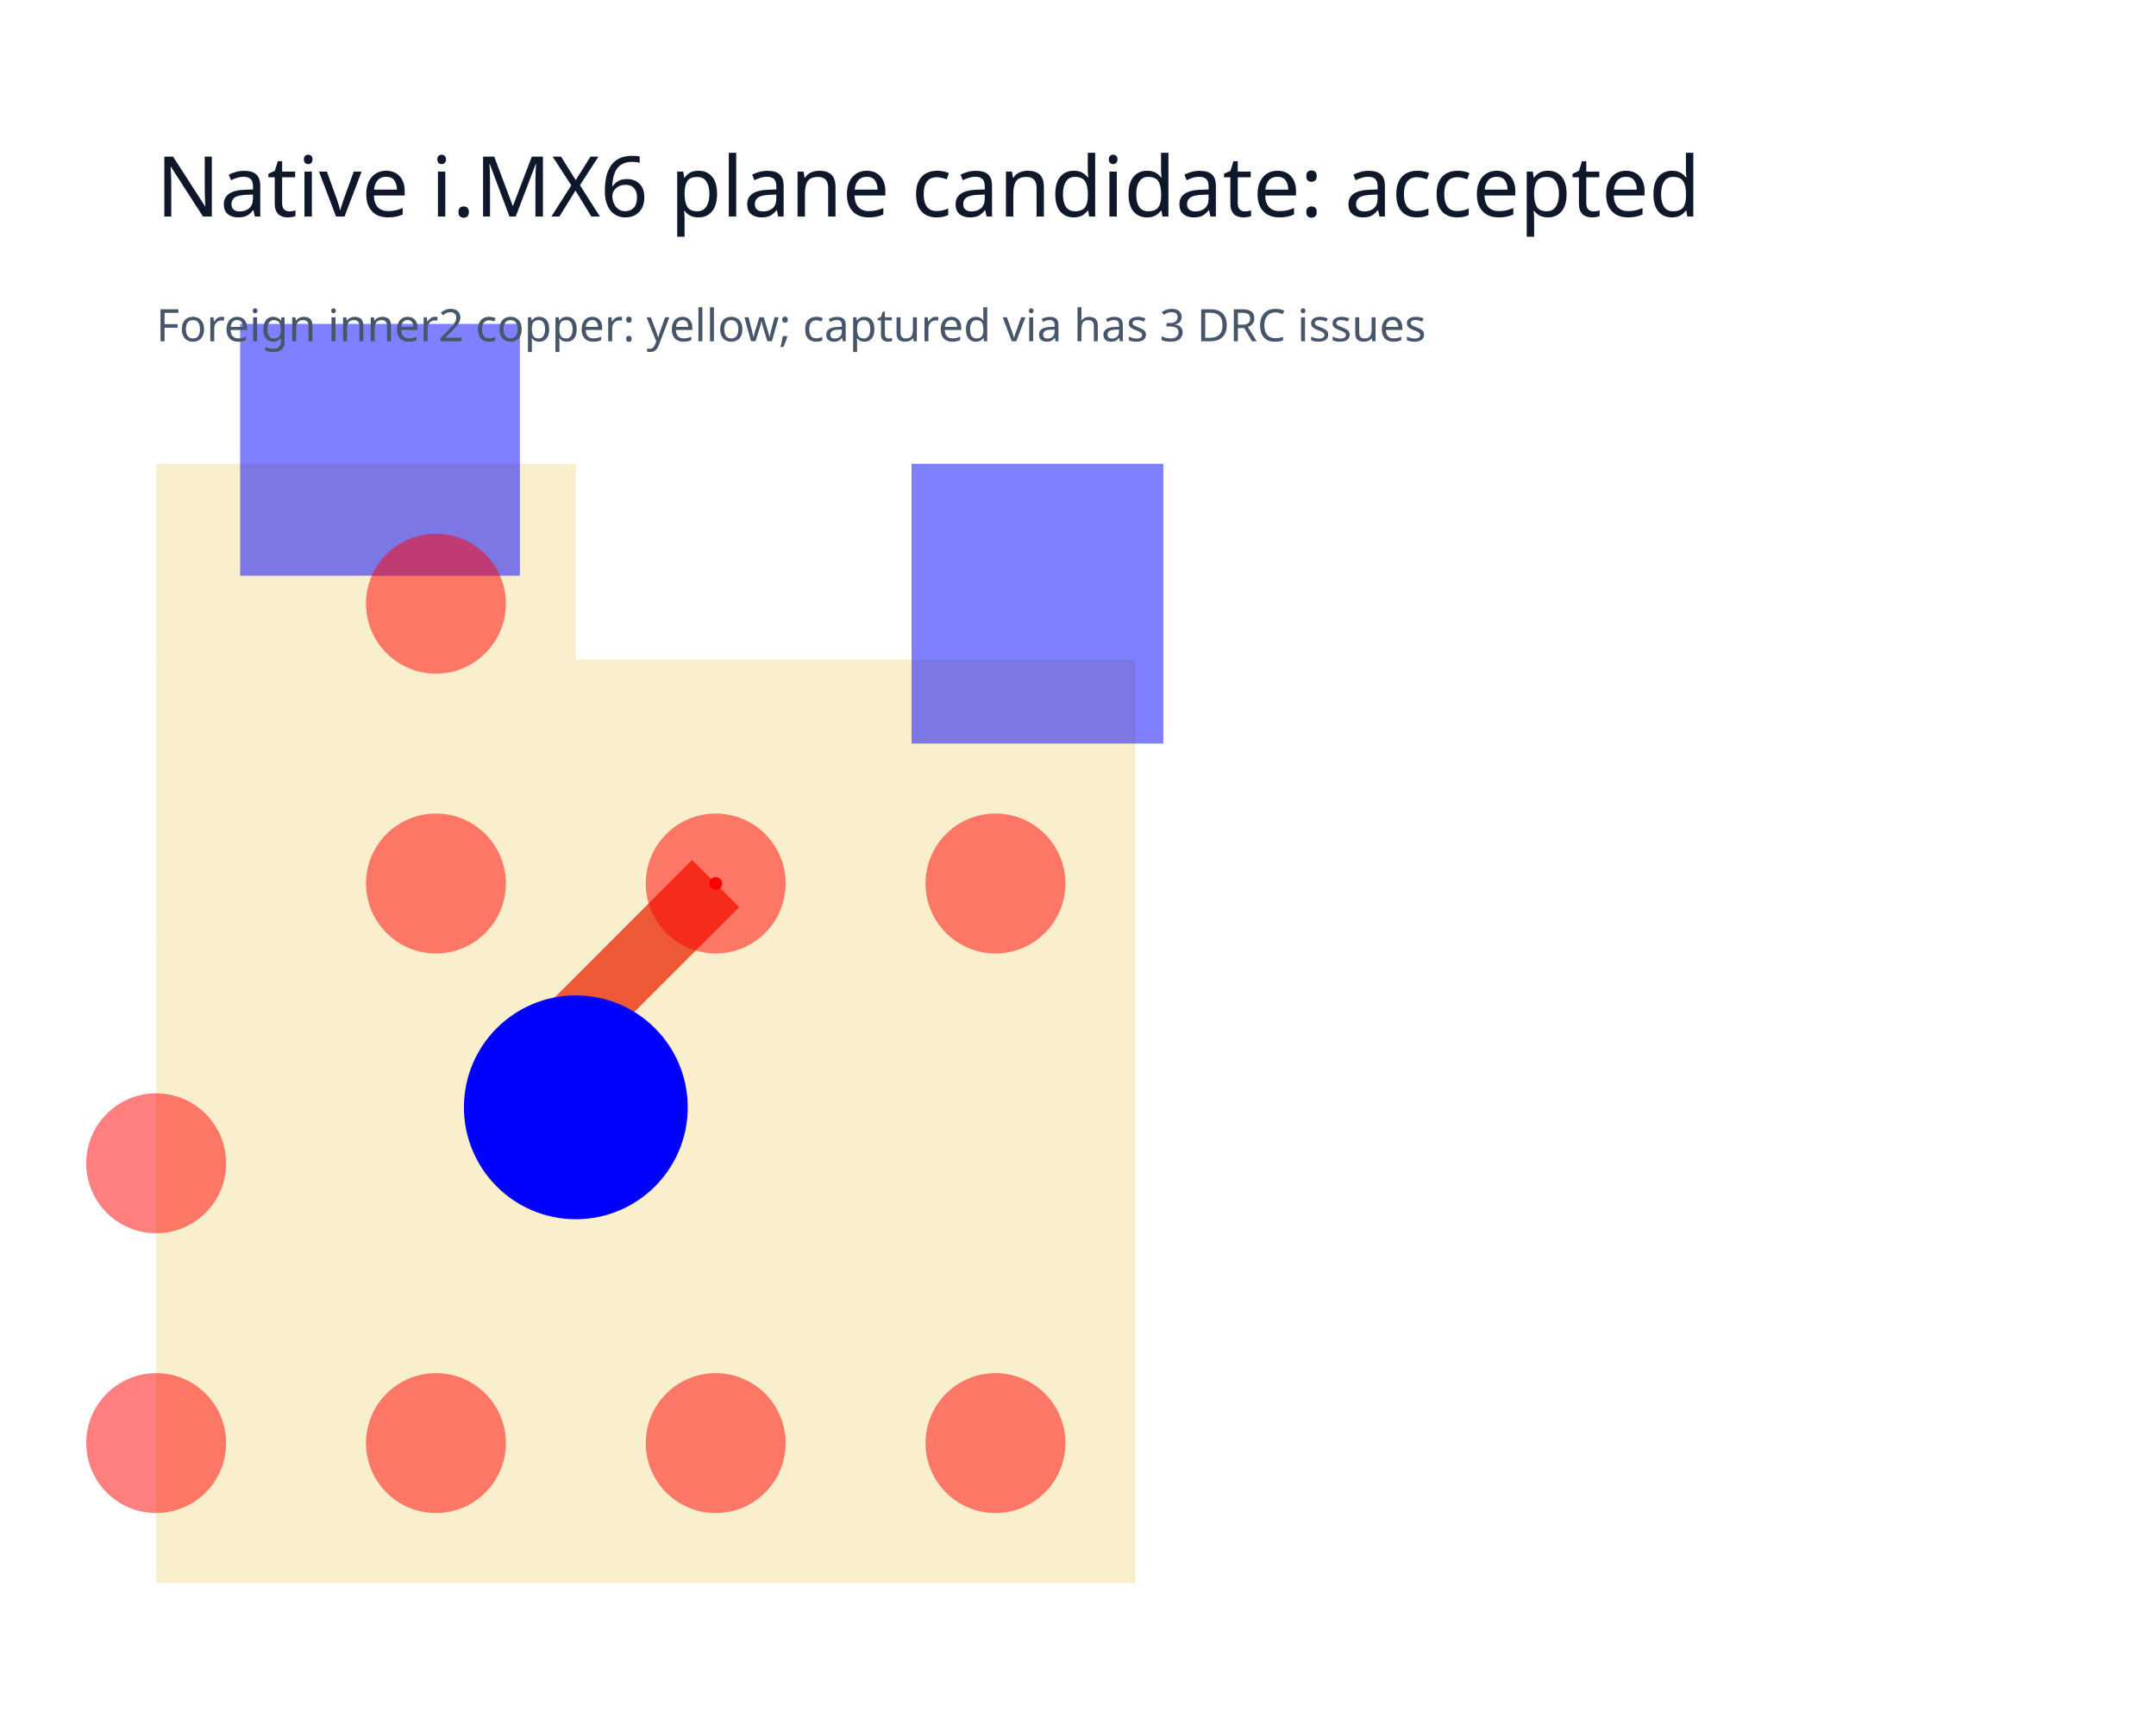
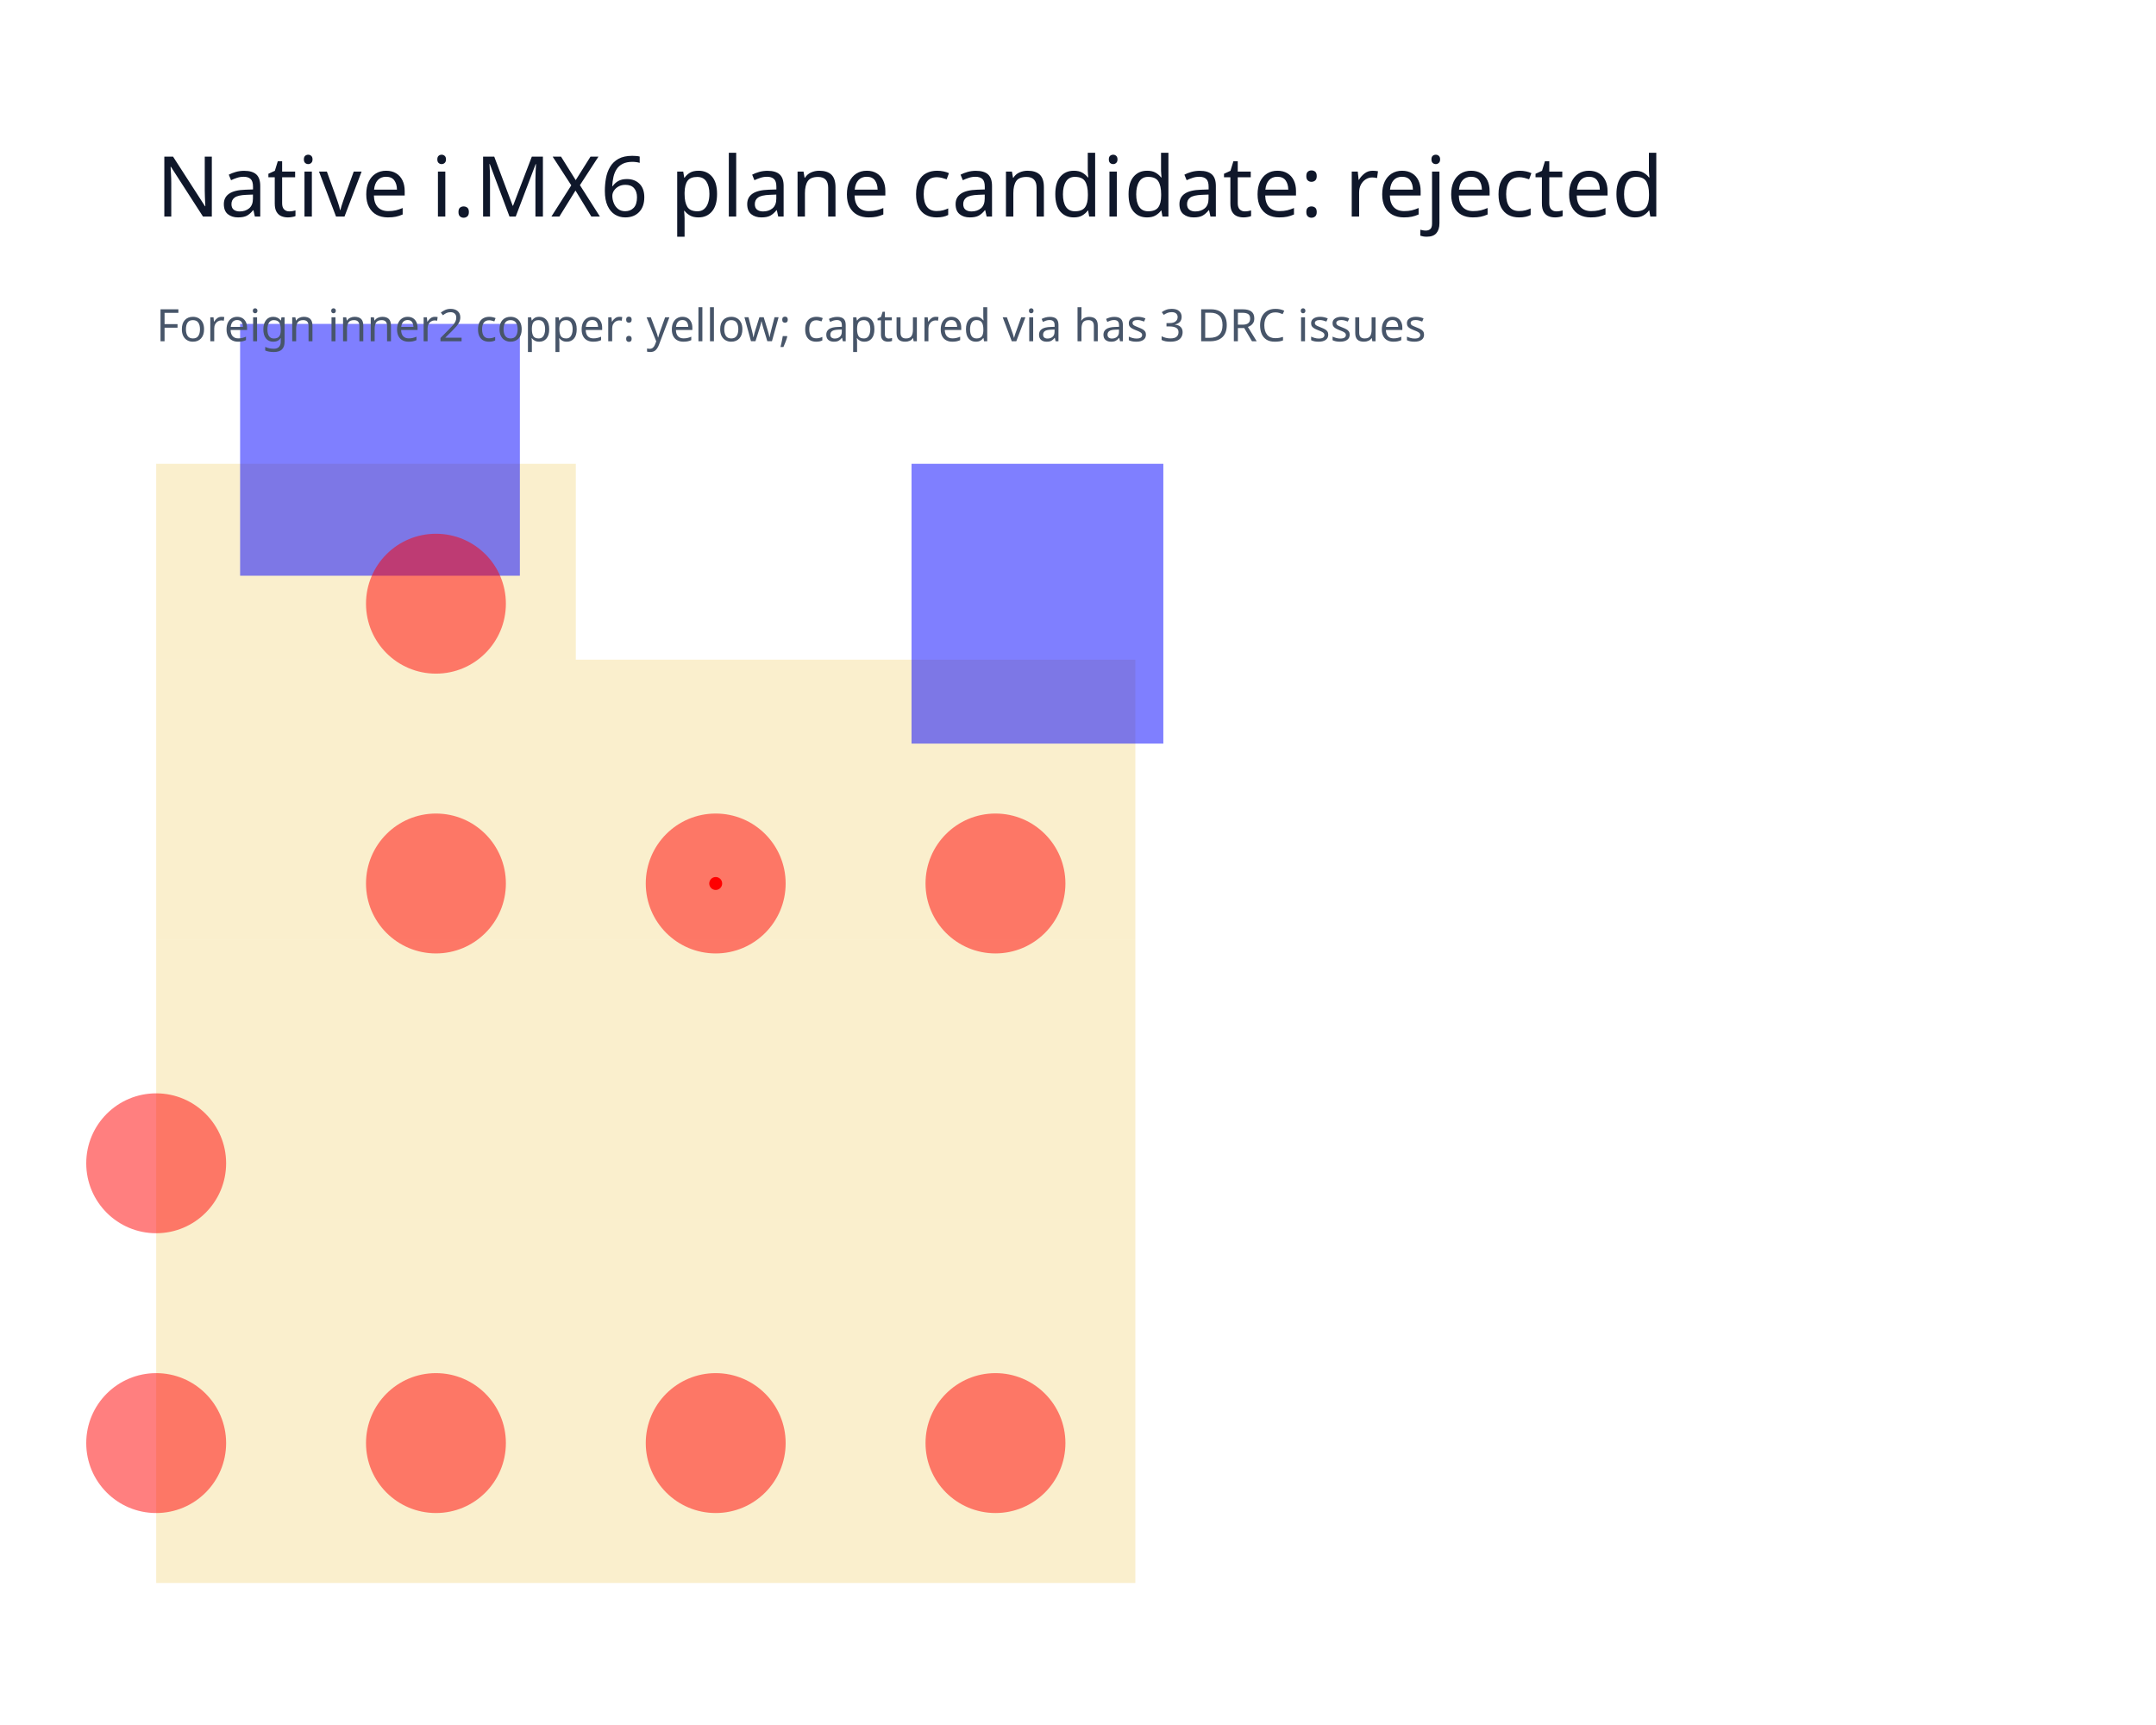
<svg xmlns="http://www.w3.org/2000/svg" width="1000" height="800" viewBox="0 0 1000 800">
  <rect width="100%" height="100%" fill="white" />
-   <g>
-     <polyline data-points="11.250010388624133,-15.250010388624133 11.000010388624133,-15.500010388624133" data-type="line" data-label="" points="331.961,409.735 267.081,474.615" fill="none" stroke="#ef4444" stroke-linejoin="round" stroke-width="30.883" />
-   </g>
-   <g>
-     <polyline data-points="11.000010388624133,-15.500010388624133 11.000010388624133,-15.650010388624134" data-type="line" data-label="" points="267.081,474.615 267.081,513.543" fill="none" stroke="#ef4444" stroke-linejoin="round" stroke-width="30.883" />
-   </g>
  <g>
    <rect data-type="rect" data-label="" data-x="11.125" data-y="-16.425005194312064" x="72.437" y="695.208" width="454.162" height="38.925" fill="rgba(234,179,8,0.2)" stroke="#ca8a04" stroke-width="0.004" />
  </g>
  <g>
    <rect data-type="rect" data-label="" data-x="11.125" data-y="-16.100010388624128" x="72.437" y="565.447" width="454.162" height="129.761" fill="rgba(234,179,8,0.2)" stroke="#ca8a04" stroke-width="0.004" />
  </g>
  <g>
    <rect data-type="rect" data-label="" data-x="11.125" data-y="-15.600010388624128" x="72.437" y="435.687" width="454.162" height="129.761" fill="rgba(234,179,8,0.2)" stroke="#ca8a04" stroke-width="0.004" />
  </g>
  <g>
    <rect data-type="rect" data-label="" data-x="11.125" data-y="-15.100010388624128" x="72.437" y="305.926" width="454.162" height="129.761" fill="rgba(234,179,8,0.2)" stroke="#ca8a04" stroke-width="0.004" />
  </g>
  <g>
    <rect data-type="rect" data-label="" data-x="10.625005194312067" data-y="-14.675005194312064" x="72.437" y="215.091" width="194.644" height="90.835" fill="rgba(234,179,8,0.2)" stroke="#ca8a04" stroke-width="0.004" />
  </g>
  <g>
    <rect data-type="rect" data-label="" data-x="11.825010388624133" data-y="-14.750010388624133" x="422.794" y="215.094" width="116.785" height="129.761" fill="rgba(0,0,255,0.5)" stroke="black" stroke-width="0.004" />
  </g>
  <g>
    <rect data-type="rect" data-label="" data-x="10.650010388624139" data-y="-14.475010388624145" x="111.368" y="150.214" width="129.761" height="116.785" fill="rgba(0,0,255,0.5)" stroke="black" stroke-width="0.004" />
  </g>
-   <circle data-type="circle" data-label="" data-x="11.000010388624133" data-y="-15.650010388624134" cx="267.081" cy="513.543" r="51.904" fill="blue" stroke="none" stroke-width="0.004" />
  <circle data-type="circle" data-label="" data-x="10.250010388624133" data-y="-16.250010388624133" cx="72.44" cy="669.256" r="32.44" fill="rgba(255,0,0,0.5)" stroke="black" stroke-width="0.004" />
  <circle data-type="circle" data-label="" data-x="10.250010388624133" data-y="-15.750010388624133" cx="72.44" cy="539.495" r="32.44" fill="rgba(255,0,0,0.5)" stroke="black" stroke-width="0.004" />
  <circle data-type="circle" data-label="" data-x="10.750010388624133" data-y="-16.250010388624133" cx="202.201" cy="669.256" r="32.44" fill="rgba(255,0,0,0.5)" stroke="black" stroke-width="0.004" />
  <circle data-type="circle" data-label="" data-x="10.750010388624133" data-y="-15.250010388624133" cx="202.201" cy="409.735" r="32.44" fill="rgba(255,0,0,0.5)" stroke="black" stroke-width="0.004" />
  <circle data-type="circle" data-label="" data-x="10.750010388624133" data-y="-14.750010388624133" cx="202.201" cy="279.974" r="32.44" fill="rgba(255,0,0,0.5)" stroke="black" stroke-width="0.004" />
  <circle data-type="circle" data-label="" data-x="11.250010388624133" data-y="-16.250010388624133" cx="331.961" cy="669.256" r="32.44" fill="rgba(255,0,0,0.5)" stroke="black" stroke-width="0.004" />
  <circle data-type="circle" data-label="" data-x="11.250010388624133" data-y="-15.250010388624133" cx="331.961" cy="409.735" r="32.44" fill="rgba(255,0,0,0.5)" stroke="black" stroke-width="0.004" />
  <circle data-type="circle" data-label="" data-x="11.750010388624133" data-y="-16.250010388624133" cx="461.722" cy="669.256" r="32.44" fill="rgba(255,0,0,0.5)" stroke="black" stroke-width="0.004" />
  <circle data-type="circle" data-label="" data-x="11.750010388624133" data-y="-15.250010388624133" cx="461.722" cy="409.735" r="32.44" fill="rgba(255,0,0,0.5)" stroke="black" stroke-width="0.004" />
-   <text data-type="text" data-label="Native i.MX6 plane candidate: accepted" data-x="10.25" data-y="-14" x="72.437" y="85.331" fill="#0f172a" font-size="38.928" font-family="sans-serif" text-anchor="start" dominant-baseline="central">Native i.MX6 plane candidate: accepted</text>
+   <text data-type="text" data-label="Native i.MX6 plane candidate: rejected" data-x="10.25" data-y="-14" x="72.437" y="85.331" fill="#0f172a" font-size="38.928" font-family="sans-serif" text-anchor="start" dominant-baseline="central">Native i.MX6 plane candidate: rejected</text>
  <text data-type="text" data-label="Foreign inner2 copper: yellow; captured via has 3 DRC issues" data-x="10.25" data-y="-14.25" x="72.437" y="150.211" fill="#475569" font-size="20.762" font-family="sans-serif" text-anchor="start" dominant-baseline="central">Foreign inner2 copper: yellow; captured via has 3 DRC issues</text>
  <g>
    <circle data-type="point" data-label="" data-x="11.250010388624133" data-y="-15.250010388624133" cx="331.961" cy="409.735" r="3" fill="hsl(0, 100%, 50%)" />
  </g>
  <g id="crosshair" style="display: none">
    <line id="crosshair-h" y1="0" y2="800" stroke="#666" stroke-width="0.5" />
    <line id="crosshair-v" x1="0" x2="1000" stroke="#666" stroke-width="0.5" />
    <text id="coordinates" font-family="monospace" font-size="12" fill="#666" />
  </g>
</svg>
